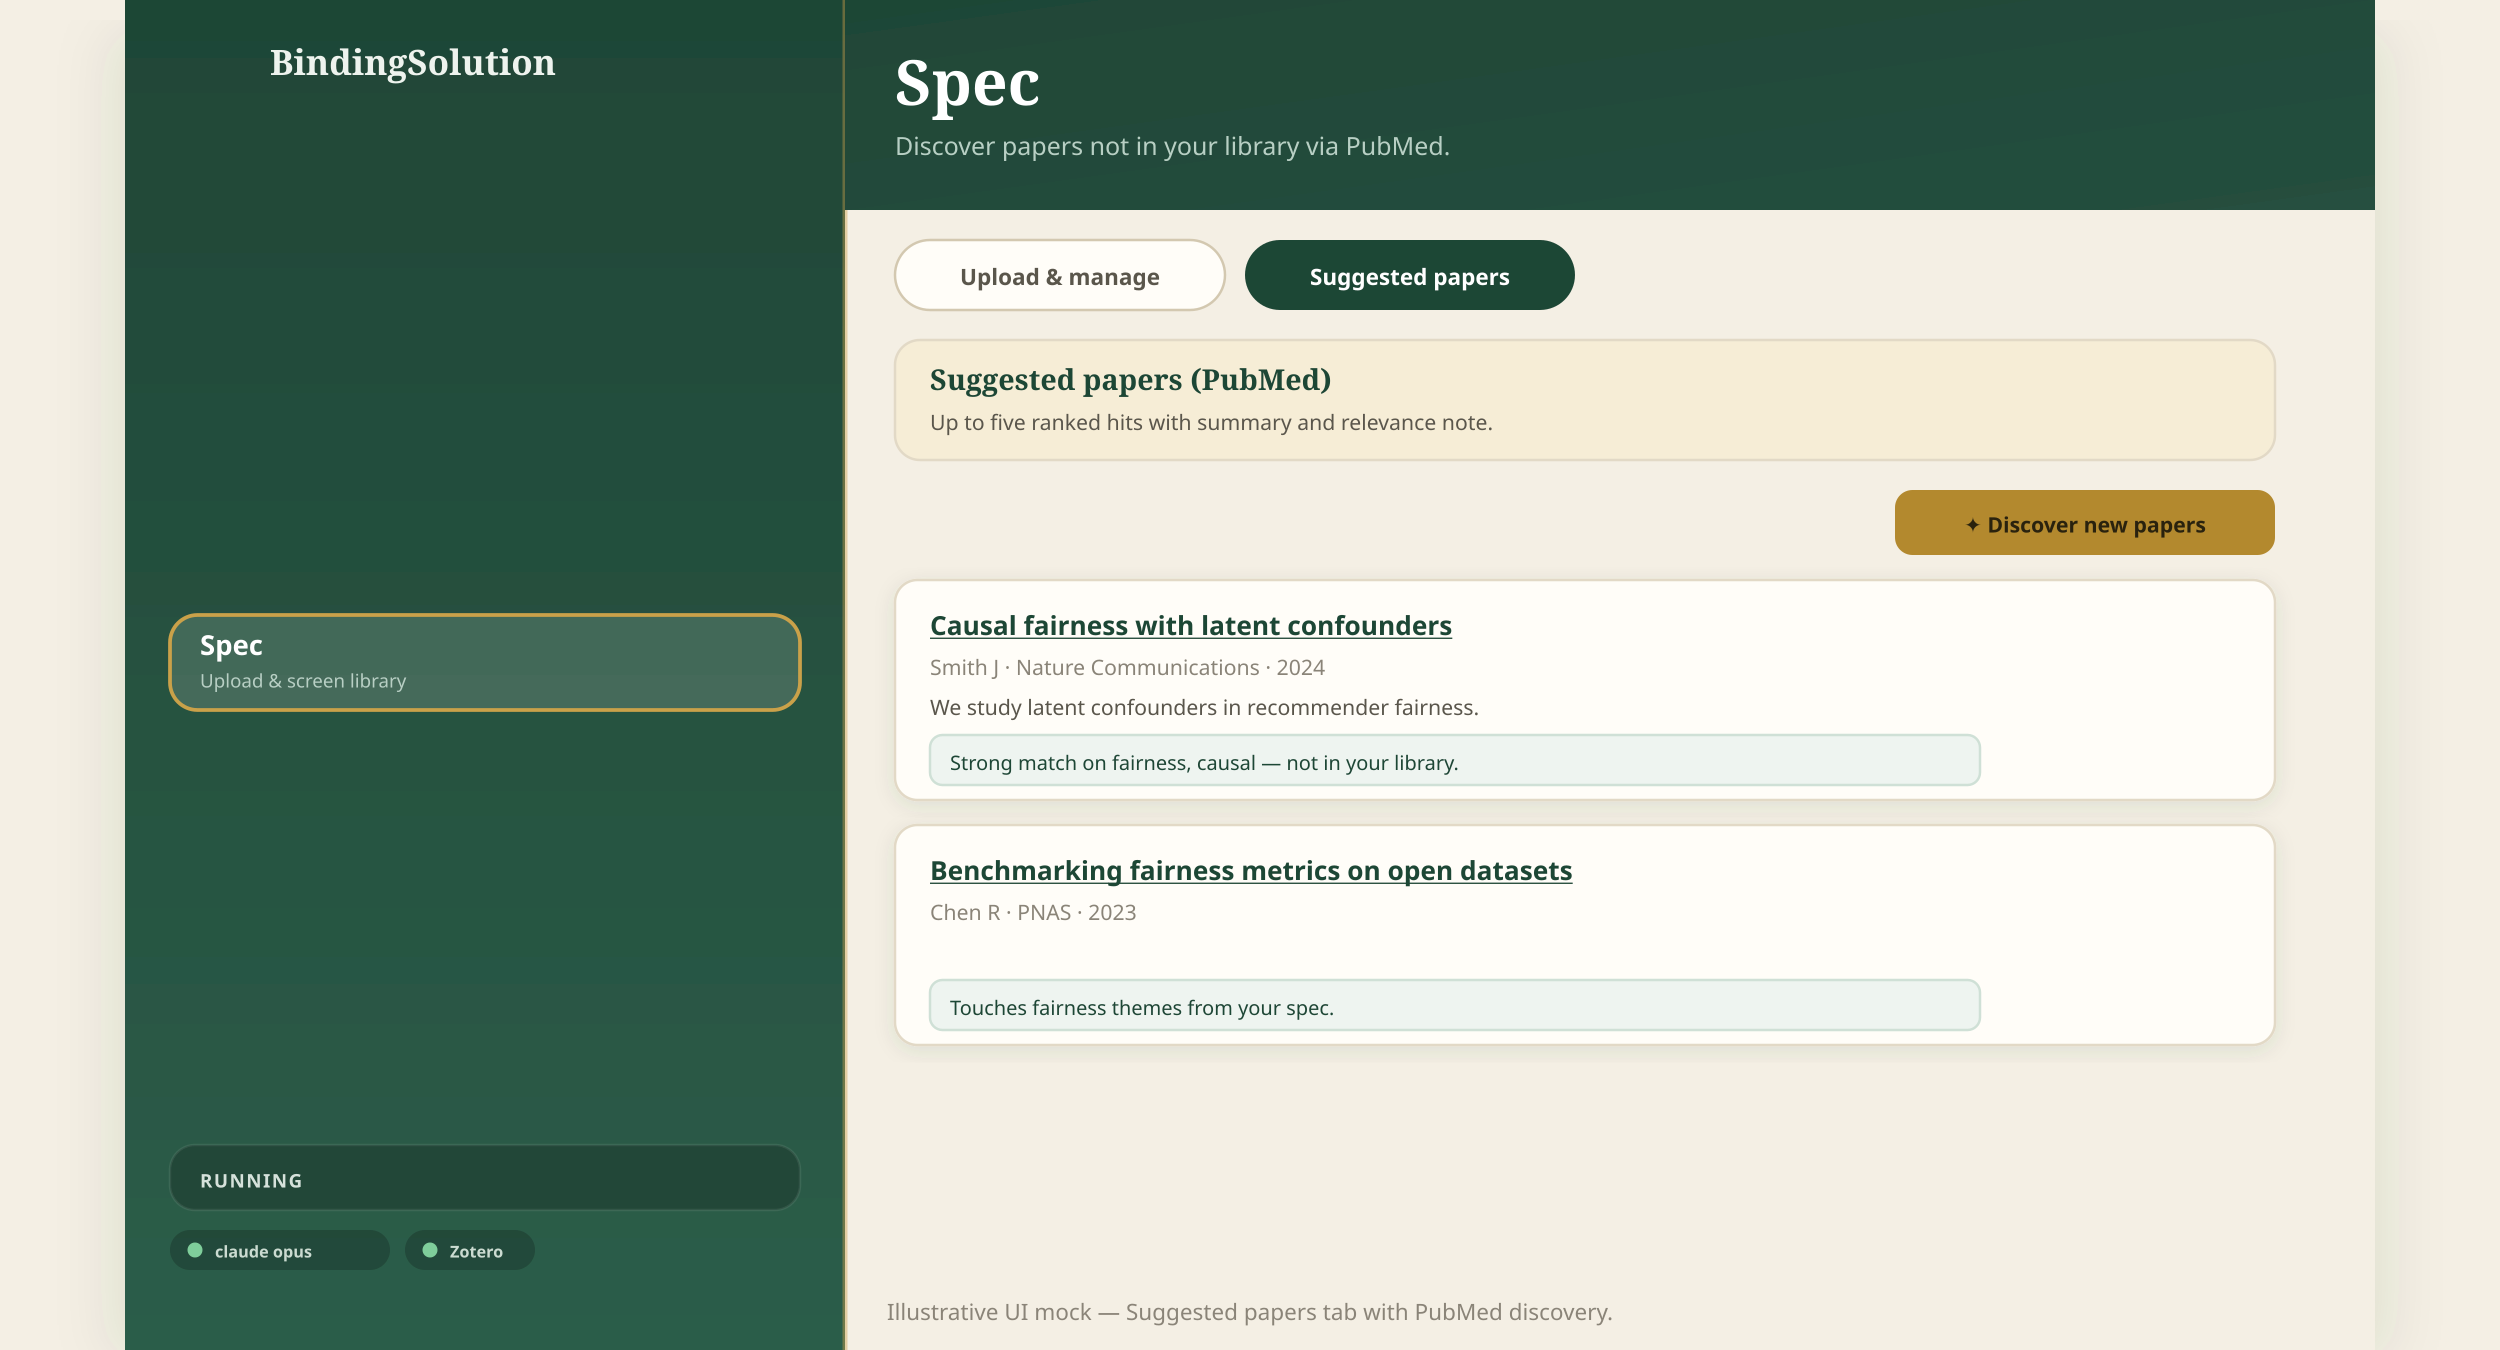
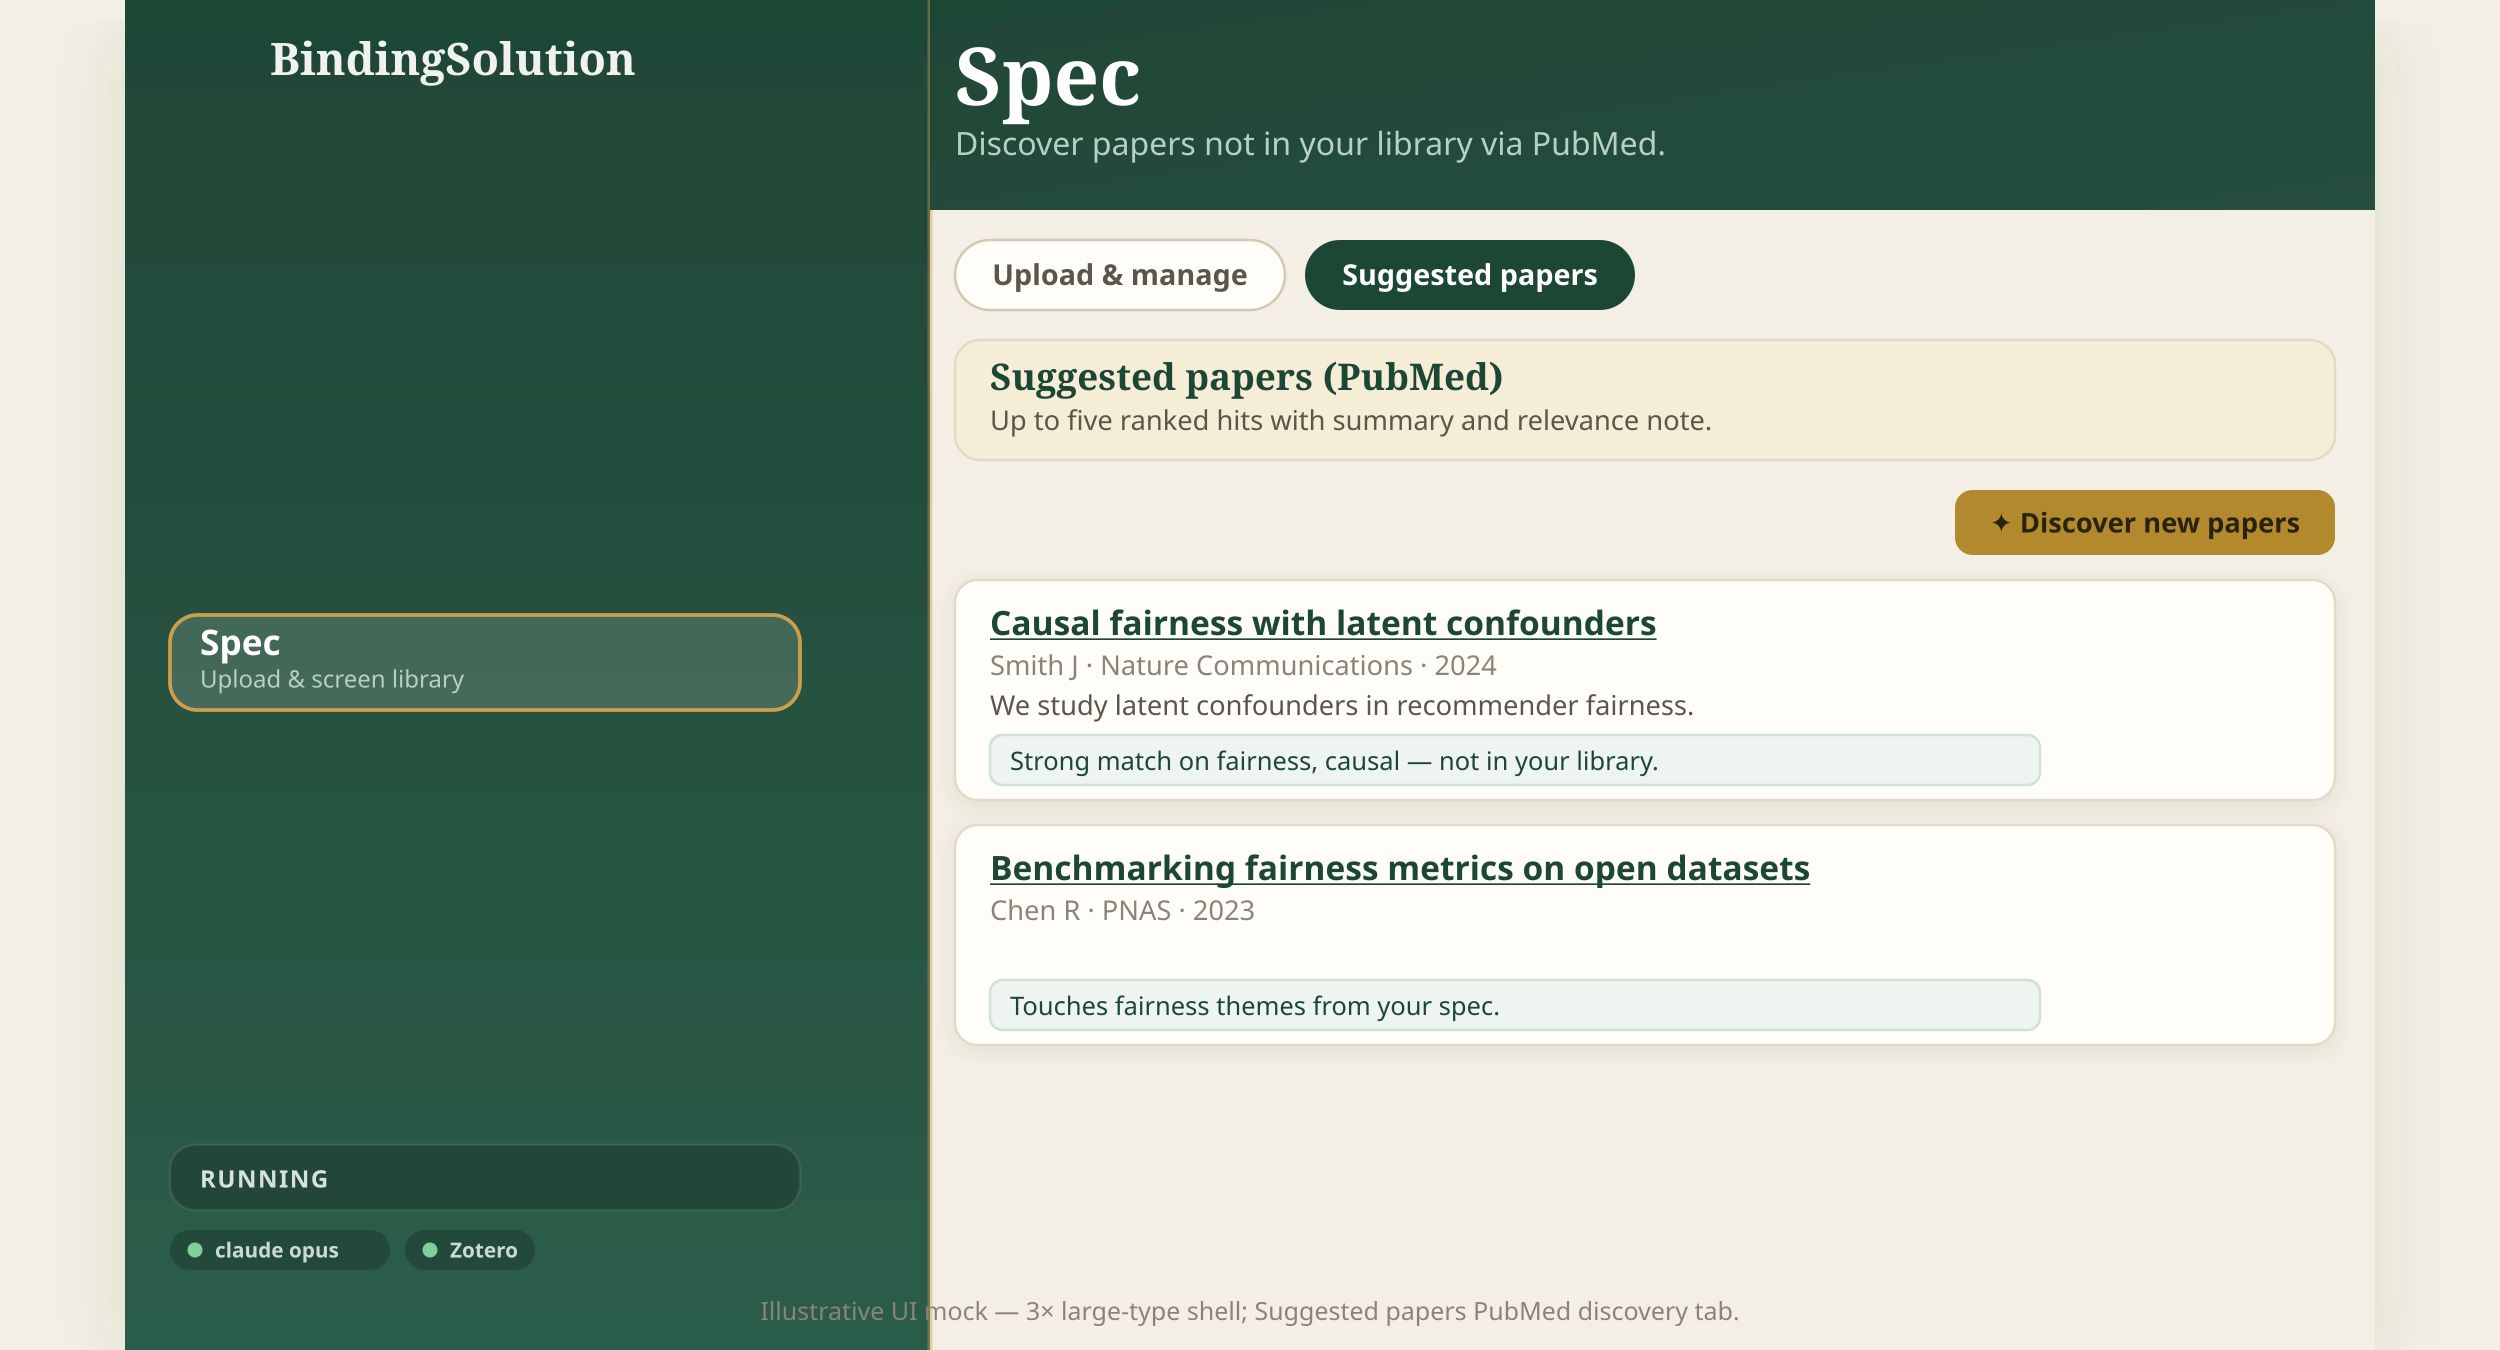
<svg xmlns="http://www.w3.org/2000/svg" viewBox="0 0 1000 540" width="1000" height="540" role="img" aria-label="Spec Suggested papers PubMed discovery tab">
  <defs>
    <linearGradient id="green" x1="0" y1="0" x2="0" y2="1">
      <stop offset="0" stop-color="#1f4636" />
      <stop offset="1" stop-color="#2c5d49" />
    </linearGradient>
    <linearGradient id="hero" x1="0" y1="0" x2="1" y2="1">
      <stop offset="0" stop-color="#1f4636" />
      <stop offset="1" stop-color="#254f3f" />
    </linearGradient>
    <filter id="shellShadow" x="-4%" y="-2%" width="108%" height="104%">
      <feDropShadow dx="0" dy="8" stdDeviation="14" flood-color="#1f4636" flood-opacity="0.12" />
    </filter>
    <filter id="shadow" x="-8%" y="-8%" width="116%" height="116%">
      <feDropShadow dx="0" dy="2" stdDeviation="4" flood-color="#1f4636" flood-opacity="0.1" />
    </filter>
  </defs>
  <rect width="1000" height="540" fill="#f4efe4" />
  <g filter="url(#shellShadow)">
    <rect x="50" y="0" width="900" height="540" fill="#f4efe4" />
-     <rect x="50" y="0" width="288" height="540" fill="url(#green)" />
-     <line x1="338" y1="0" x2="338" y2="540" stroke="#caa14a" stroke-width="2" stroke-opacity="0.42" />
+     <rect x="50" y="0" width="322" height="540" fill="url(#green)" />
+     <line x1="372" y1="0" x2="372" y2="540" stroke="#caa14a" stroke-width="2" stroke-opacity="0.42" />
    <g transform="translate(50, 0)">
-       <text x="58" y="30" fill="#eef3ee" font-family="Georgia, serif" font-size="14" font-weight="700">BindingSolution</text>
+       <text x="58" y="30" fill="#eef3ee" font-family="Georgia, serif" font-size="17.9" font-weight="700">BindingSolution</text>
      <rect x="18" y="246" width="252" height="38" rx="11" fill="rgba(255,255,255,0.14)" stroke="#caa14a" stroke-width="1.5" />
-       <text x="30" y="262" fill="#fff" font-family="system-ui, sans-serif" font-size="11" font-weight="600">Spec</text>
-       <text x="30" y="275" fill="#b8cfc4" font-family="system-ui, sans-serif" font-size="7.5">Upload &amp; screen library</text>
+       <text x="30" y="262" fill="#fff" font-family="system-ui, sans-serif" font-size="14.1" font-weight="600">Spec</text>
+       <text x="30" y="275" fill="#b8cfc4" font-family="system-ui, sans-serif" font-size="9.6">Upload &amp; screen library</text>
      <rect x="18" y="458" width="252" height="26" rx="10" fill="rgba(0,0,0,0.22)" stroke="rgba(255,255,255,0.08)" />
-       <text x="30" y="475" fill="#d6e2db" font-family="system-ui, sans-serif" font-size="7.5" font-weight="600" letter-spacing="0.6">RUNNING</text>
+       <text x="30" y="475" fill="#d6e2db" font-family="system-ui, sans-serif" font-size="9.6" font-weight="600" letter-spacing="0.6">RUNNING</text>
      <rect x="18" y="492" width="88" height="16" rx="8" fill="rgba(0,0,0,0.2)" />
      <circle cx="28" cy="500" r="3" fill="#7fce9b" />
-       <text x="36" y="503" fill="#cbdbd1" font-size="6.5" font-family="system-ui, sans-serif" font-weight="600">claude opus</text>
+       <text x="36" y="503" fill="#cbdbd1" font-size="8.3" font-family="system-ui, sans-serif" font-weight="600">claude opus</text>
      <rect x="112" y="492" width="52" height="16" rx="8" fill="rgba(0,0,0,0.2)" />
      <circle cx="122" cy="500" r="3" fill="#7fce9b" />
-       <text x="130" y="503" fill="#cbdbd1" font-size="6.5" font-family="system-ui, sans-serif" font-weight="600">Zotero</text>
+       <text x="130" y="503" fill="#cbdbd1" font-size="8.3" font-family="system-ui, sans-serif" font-weight="600">Zotero</text>
    </g>
-     <rect x="338" y="0" width="612" height="84" fill="url(#hero)" />
-     <text x="358" y="42" fill="#fff" font-family="Georgia, serif" font-size="25" font-weight="600">Spec</text>
-     <text x="358" y="62" fill="#b8cfc4" font-family="system-ui, sans-serif" font-size="10">Discover papers not in your library via PubMed.</text>
-     <g transform="translate(358, 96)">
+     <rect x="372" y="0" width="578" height="84" fill="url(#hero)" />
+     <text x="382" y="42" fill="#fff" font-family="Georgia, serif" font-size="32.0" font-weight="600">Spec</text>
+     <text x="382" y="62" fill="#b8cfc4" font-family="system-ui, sans-serif" font-size="12.8">Discover papers not in your library via PubMed.</text>
+     <g transform="translate(382, 96)">
      <rect x="0" y="0" width="132" height="28" rx="14" fill="#fffdf8" stroke="#d3c8b0" />
-       <text x="66" y="18" fill="#5a564c" font-family="system-ui, sans-serif" font-size="9" font-weight="600" text-anchor="middle">Upload &amp; manage</text>
+       <text x="66" y="18" fill="#5a564c" font-family="system-ui, sans-serif" font-size="11.5" font-weight="600" text-anchor="middle">Upload &amp; manage</text>
      <rect x="140" y="0" width="132" height="28" rx="14" fill="#1f4636" />
-       <text x="206" y="18" fill="#fff" font-family="system-ui, sans-serif" font-size="9" font-weight="600" text-anchor="middle">Suggested papers</text>
+       <text x="206" y="18" fill="#fff" font-family="system-ui, sans-serif" font-size="11.5" font-weight="600" text-anchor="middle">Suggested papers</text>
      <rect x="0" y="40" width="552" height="48" rx="10" fill="#f6edd6" stroke="#e2d9c6" />
-       <text x="14" y="60" fill="#1f4636" font-family="Georgia, serif" font-size="11.5" font-weight="600">Suggested papers (PubMed)</text>
-       <text x="14" y="76" fill="#5a564c" font-family="system-ui, sans-serif" font-size="8.5">Up to five ranked hits with summary and relevance note.</text>
+       <text x="14" y="60" fill="#1f4636" font-family="Georgia, serif" font-size="14.7" font-weight="600">Suggested papers (PubMed)</text>
+       <text x="14" y="76" fill="#5a564c" font-family="system-ui, sans-serif" font-size="10.9">Up to five ranked hits with summary and relevance note.</text>
      <rect x="400" y="100" width="152" height="26" rx="7" fill="#b3892f" />
-       <text x="476" y="117" fill="#2b2410" font-family="system-ui, sans-serif" font-size="8.5" font-weight="700" text-anchor="middle">✦ Discover new papers</text>
+       <text x="476" y="117" fill="#2b2410" font-family="system-ui, sans-serif" font-size="10.9" font-weight="700" text-anchor="middle">✦ Discover new papers</text>
      <rect x="0" y="136" width="552" height="88" rx="9" fill="#fffdf8" stroke="#e2d9c6" filter="url(#shadow)" />
-       <text x="14" y="158" fill="#1f4636" font-family="system-ui, sans-serif" font-size="10.5" font-weight="600" text-decoration="underline">Causal fairness with latent confounders</text>
-       <text x="14" y="174" fill="#8a8478" font-family="system-ui, sans-serif" font-size="8.5">Smith J · Nature Communications · 2024</text>
-       <text x="14" y="190" fill="#5a564c" font-family="system-ui, sans-serif" font-size="8.5">We study latent confounders in recommender fairness.</text>
+       <text x="14" y="158" fill="#1f4636" font-family="system-ui, sans-serif" font-size="13.4" font-weight="600" text-decoration="underline">Causal fairness with latent confounders</text>
+       <text x="14" y="174" fill="#8a8478" font-family="system-ui, sans-serif" font-size="10.9">Smith J · Nature Communications · 2024</text>
+       <text x="14" y="190" fill="#5a564c" font-family="system-ui, sans-serif" font-size="10.9">We study latent confounders in recommender fairness.</text>
      <rect x="14" y="198" width="420" height="20" rx="5" fill="#eef4f0" stroke="#cfe0d6" />
-       <text x="22" y="212" fill="#1f4636" font-family="system-ui, sans-serif" font-size="8">Strong match on fairness, causal — not in your library.</text>
+       <text x="22" y="212" fill="#1f4636" font-family="system-ui, sans-serif" font-size="10.2">Strong match on fairness, causal — not in your library.</text>
      <rect x="0" y="234" width="552" height="88" rx="9" fill="#fffdf8" stroke="#e2d9c6" filter="url(#shadow)" />
-       <text x="14" y="256" fill="#1f4636" font-family="system-ui, sans-serif" font-size="10.5" font-weight="600" text-decoration="underline">Benchmarking fairness metrics on open datasets</text>
-       <text x="14" y="272" fill="#8a8478" font-family="system-ui, sans-serif" font-size="8.5">Chen R · PNAS · 2023</text>
+       <text x="14" y="256" fill="#1f4636" font-family="system-ui, sans-serif" font-size="13.4" font-weight="600" text-decoration="underline">Benchmarking fairness metrics on open datasets</text>
+       <text x="14" y="272" fill="#8a8478" font-family="system-ui, sans-serif" font-size="10.9">Chen R · PNAS · 2023</text>
      <rect x="14" y="296" width="420" height="20" rx="5" fill="#eef4f0" stroke="#cfe0d6" />
-       <text x="22" y="310" fill="#1f4636" font-family="system-ui, sans-serif" font-size="8">Touches fairness themes from your spec.</text>
+       <text x="22" y="310" fill="#1f4636" font-family="system-ui, sans-serif" font-size="10.2">Touches fairness themes from your spec.</text>
    </g>
  </g>
-   <text x="500" y="528" fill="#8a8478" font-family="system-ui, sans-serif" font-size="9" text-anchor="middle">Illustrative UI mock — Suggested papers tab with PubMed discovery.</text>
+   <text x="500" y="528" fill="#8a8478" font-family="system-ui, sans-serif" font-size="10" text-anchor="middle">Illustrative UI mock — 3× large-type shell; Suggested papers PubMed discovery tab.</text>
</svg>
